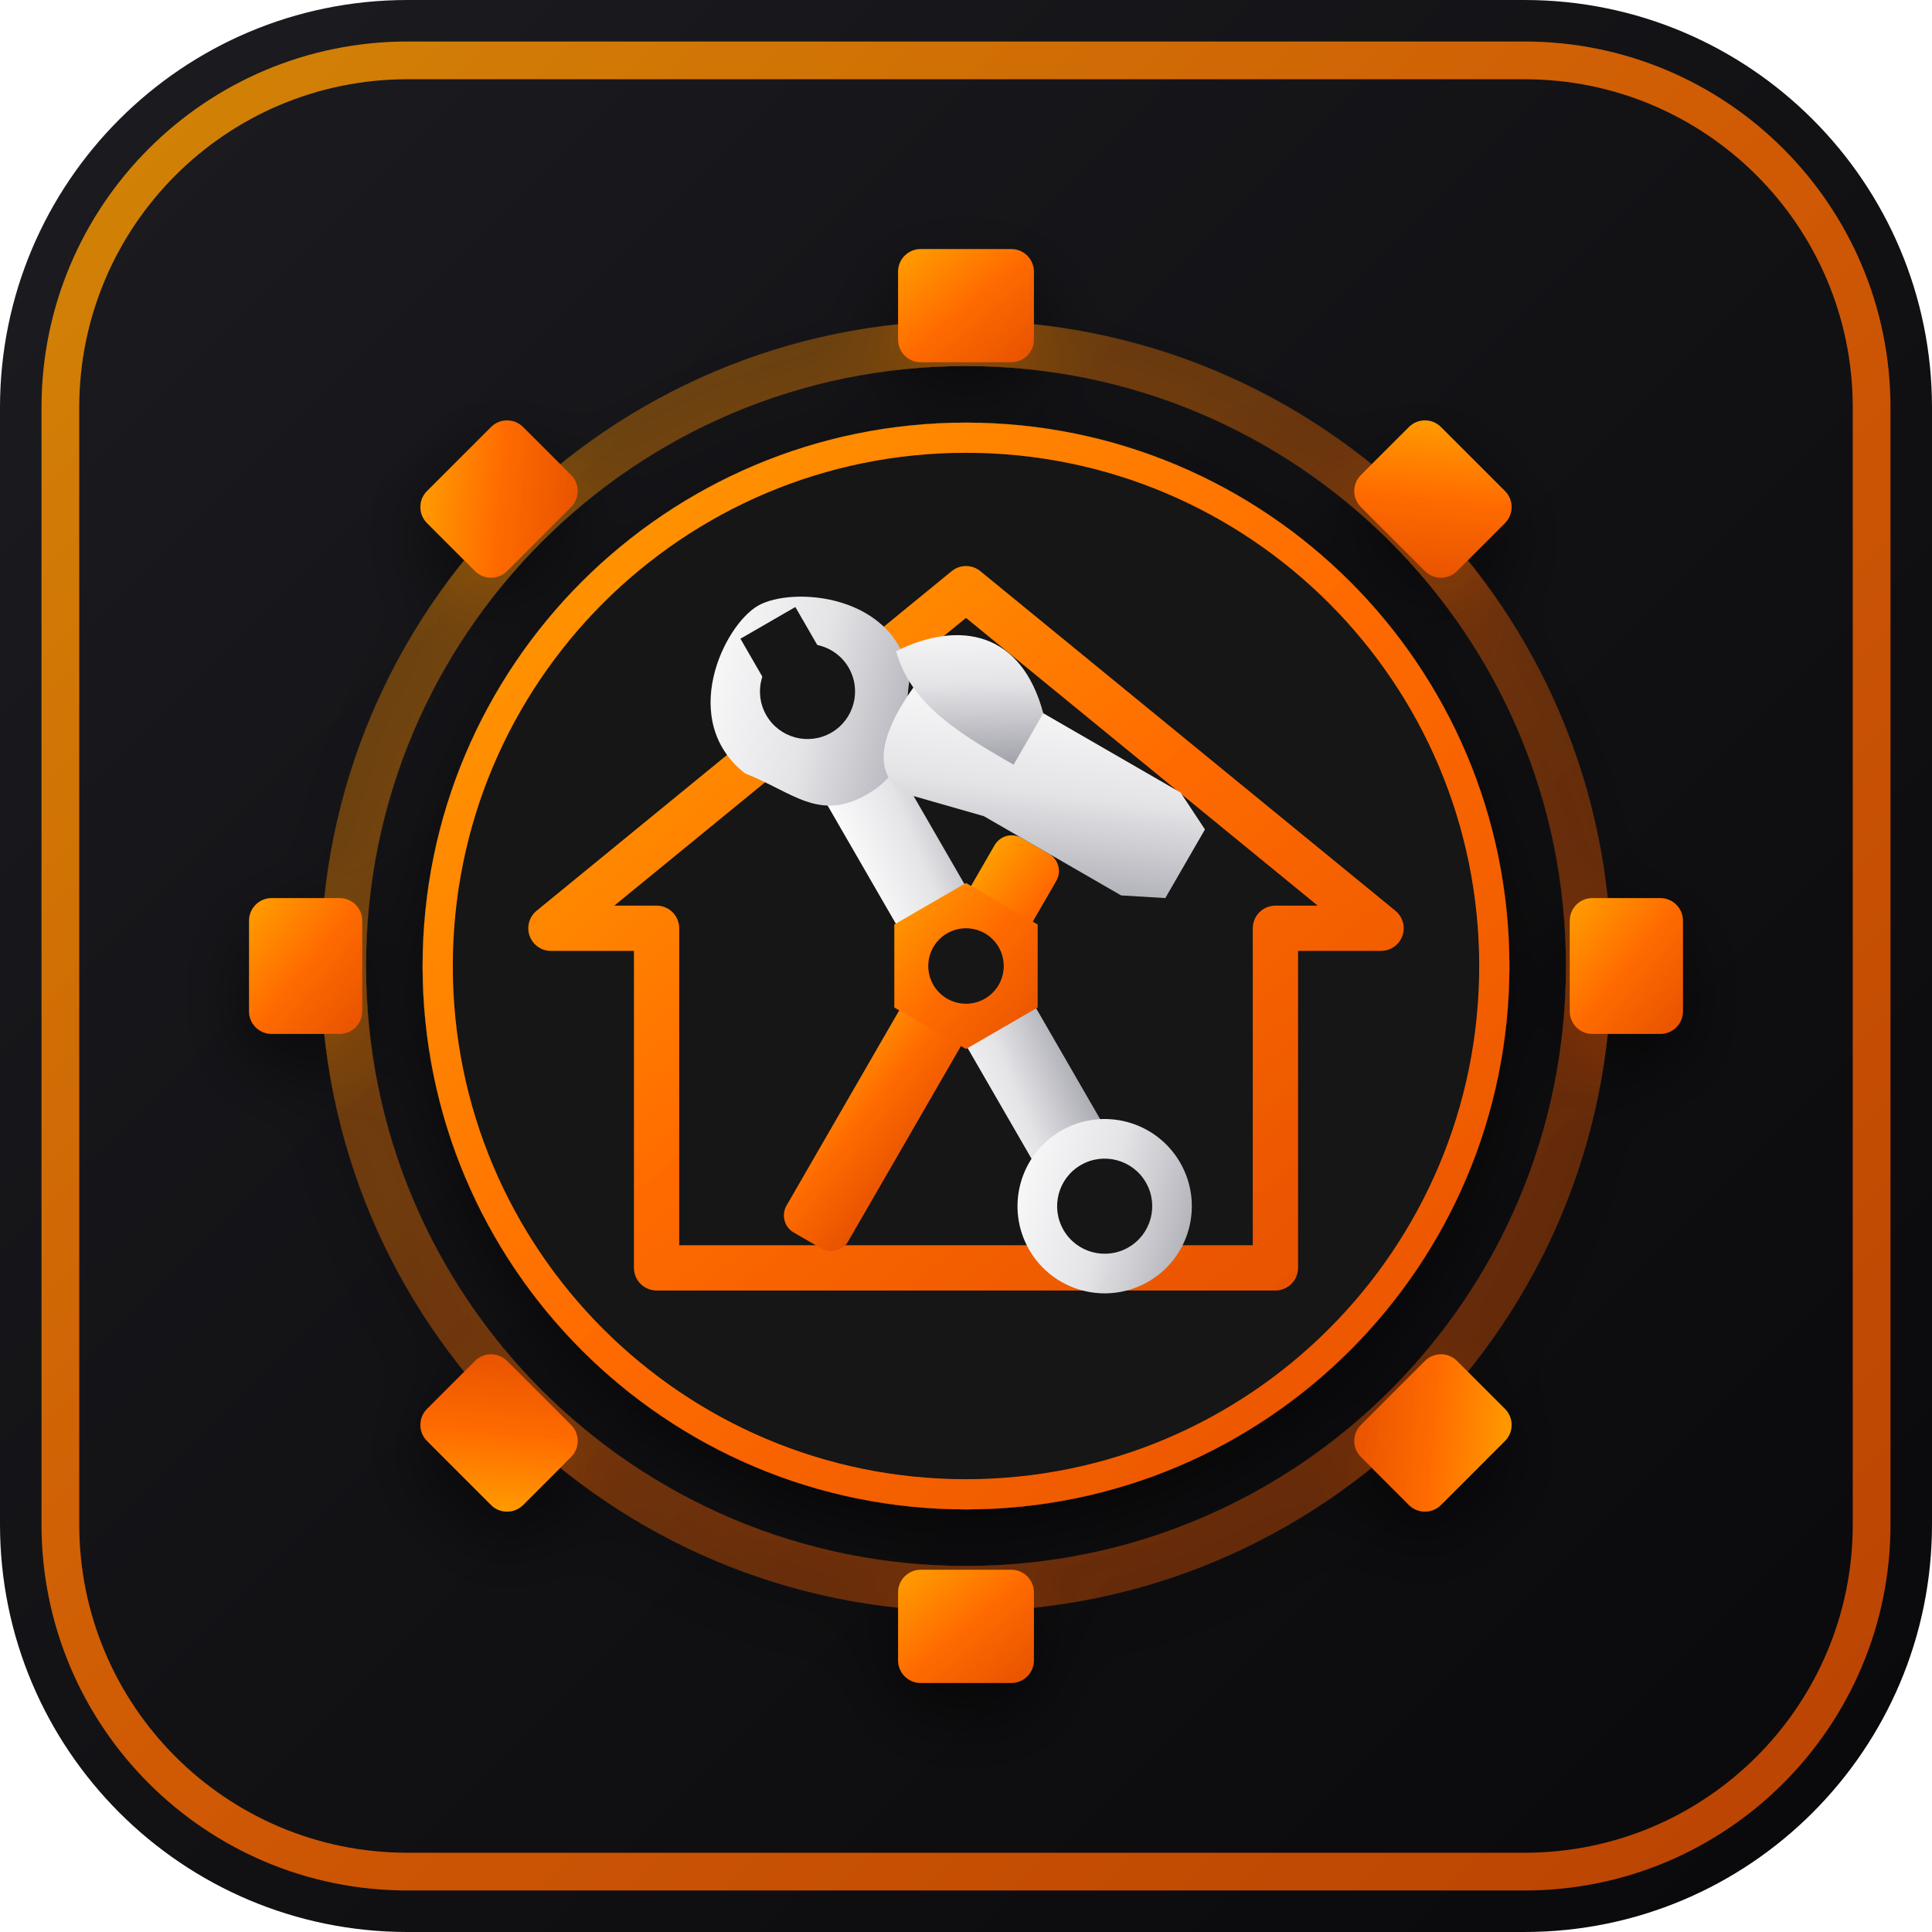
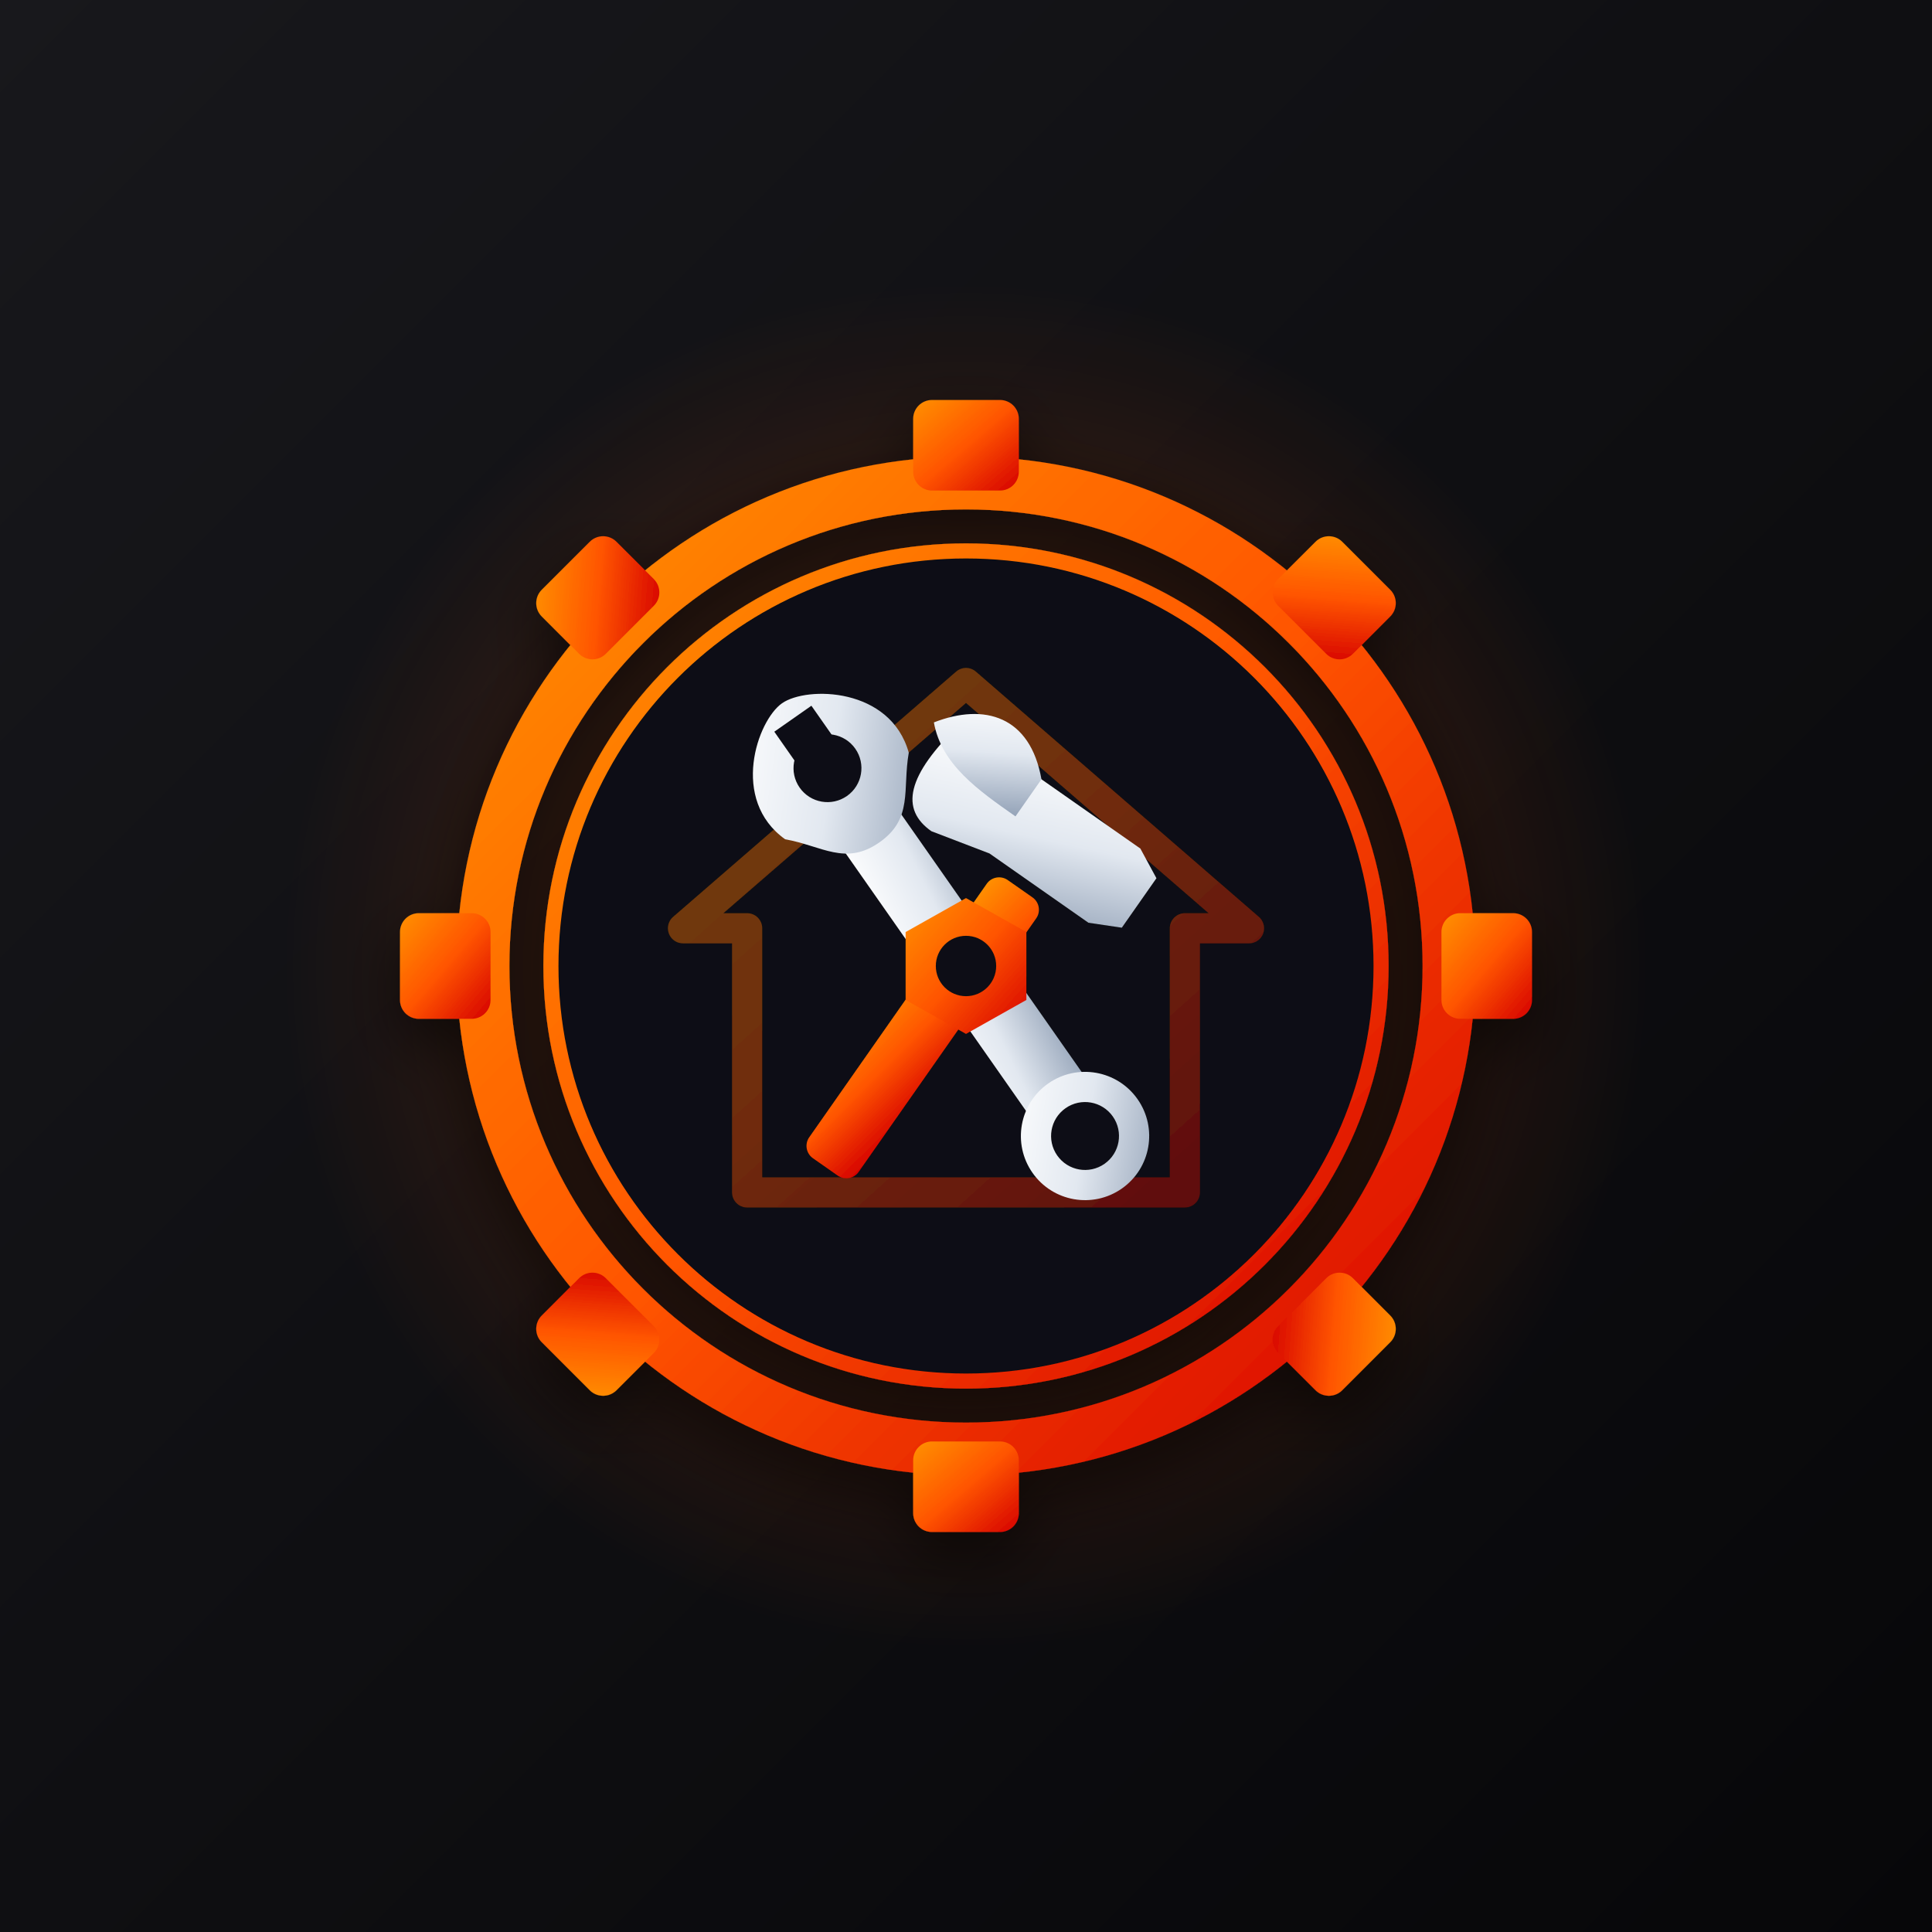
<svg xmlns="http://www.w3.org/2000/svg" viewBox="0 0 512 512" width="100%" height="100%">
  <defs>
    <linearGradient id="bgGrad" x1="0%" y1="0%" x2="100%" y2="100%">
-       <stop offset="0%" stop-color="#1C1C21" />
-       <stop offset="50%" stop-color="#121215" />
-       <stop offset="100%" stop-color="#09090B" />
+       <stop offset="0%" stop-color="#18181C" />
+       <stop offset="50%" stop-color="#0F0F12" />
+       <stop offset="100%" stop-color="#070709" />
    </linearGradient>
    <linearGradient id="orangeGrad" x1="0%" y1="0%" x2="100%" y2="100%">
-       <stop offset="0%" stop-color="#FFA000" />
-       <stop offset="50%" stop-color="#FF6B00" />
-       <stop offset="100%" stop-color="#E65100" />
+       <stop offset="0%" stop-color="#FF9100" />
+       <stop offset="50%" stop-color="#FF5500" />
+       <stop offset="100%" stop-color="#D50000" />
    </linearGradient>
-     <linearGradient id="silverGrad" x1="0%" y1="0%" x2="100%" y2="100%">
+     <linearGradient id="steelGrad" x1="0%" y1="0%" x2="100%" y2="100%">
      <stop offset="0%" stop-color="#FFFFFF" />
-       <stop offset="50%" stop-color="#E4E4E7" />
-       <stop offset="100%" stop-color="#A1A1AA" />
+       <stop offset="50%" stop-color="#E2E8F0" />
+       <stop offset="100%" stop-color="#94A3B8" />
    </linearGradient>
+     <radialGradient id="orangeGlow" cx="50%" cy="50%" r="50%">
+       <stop offset="0%" stop-color="#FF5500" stop-opacity="0.35" />
+       <stop offset="100%" stop-color="#FF5500" stop-opacity="0" />
+     </radialGradient>
    <filter id="shadow" x="-20%" y="-20%" width="140%" height="140%">
-       <feDropShadow dx="0" dy="8" stdDeviation="10" flood-color="#000000" flood-opacity="0.6" />
+       <feDropShadow dx="0" dy="6" stdDeviation="8" flood-color="#000000" flood-opacity="0.6" />
    </filter>
  </defs>
-   <rect width="512" height="512" rx="108" fill="url(#bgGrad)" />
-   <rect x="16" y="16" width="480" height="480" rx="92" fill="none" stroke="url(#orangeGrad)" stroke-width="10" stroke-opacity="0.8" />
-   <g filter="url(#shadow)" transform="translate(256, 256)">
+   <rect width="512" height="512" fill="url(#bgGrad)" />
+   <circle cx="256" cy="256" r="180" fill="url(#orangeGlow)" />
+   <g transform="translate(256, 256)" filter="url(#shadow)">
    <g fill="url(#orangeGrad)">
-       <circle r="165" fill="none" stroke="url(#orangeGrad)" stroke-width="12" opacity="0.35" />
-       <rect x="-18" y="-190" width="36" height="30" rx="6" />
-       <rect x="-18" y="160" width="36" height="30" rx="6" />
-       <rect x="-190" y="-18" width="30" height="36" rx="6" />
-       <rect x="160" y="-18" width="30" height="36" rx="6" />
-       <rect x="-18" y="-190" width="36" height="30" rx="6" transform="rotate(45)" />
-       <rect x="-18" y="-190" width="36" height="30" rx="6" transform="rotate(135)" />
-       <rect x="-18" y="-190" width="36" height="30" rx="6" transform="rotate(225)" />
-       <rect x="-18" y="-190" width="36" height="30" rx="6" transform="rotate(315)" />
+       <circle r="128" fill="none" stroke="url(#orangeGrad)" stroke-width="14" />
+       <rect x="-14" y="-150" width="28" height="24" rx="5" />
+       <rect x="-14" y="126" width="28" height="24" rx="5" />
+       <rect x="-150" y="-14" width="24" height="28" rx="5" />
+       <rect x="126" y="-14" width="24" height="28" rx="5" />
+       <rect x="-14" y="-150" width="28" height="24" rx="5" transform="rotate(45)" />
+       <rect x="-14" y="-150" width="28" height="24" rx="5" transform="rotate(135)" />
+       <rect x="-14" y="-150" width="28" height="24" rx="5" transform="rotate(225)" />
+       <rect x="-14" y="-150" width="28" height="24" rx="5" transform="rotate(315)" />
    </g>
-     <circle r="140" fill="#121215" stroke="url(#orangeGrad)" stroke-width="8" />
-     <path d="M 0 -100 L 110 -10 L 82 -10 L 82 80 L -82 80 L -82 -10 L -110 -10 Z" fill="none" stroke="url(#orangeGrad)" stroke-width="12" stroke-linejoin="round" />
-     <g transform="rotate(-30) scale(1.05)">
-       <rect x="-10" y="-75" width="20" height="145" rx="6" fill="url(#silverGrad)" />
-       <path d="M -24 -70 C -32 -90 -10 -105 0 -105 C 10 -105 32 -90 24 -70 C 16 -60 14 -50 0 -50 C -14 -50 -16 -60 -24 -70 Z" fill="url(#silverGrad)" />
-       <circle cx="0" cy="-80" r="12" fill="#121215" />
-       <rect x="-8" y="-100" width="16" height="25" fill="#121215" />
-       <circle cx="0" cy="70" r="22" fill="url(#silverGrad)" />
-       <circle cx="0" cy="70" r="12" fill="#121215" />
+     <circle r="110" fill="#0F0F12" stroke="url(#orangeGrad)" stroke-width="4" />
+     <path d="M 0 -75 L 75 -10 L 58 -10 L 58 60 L -58 60 L -58 -10 L -75 -10 Z" fill="none" stroke="url(#orangeGrad)" stroke-width="8" stroke-linejoin="round" opacity="0.4" />
+     <g transform="rotate(-35)">
+       <rect x="-9" y="-60" width="18" height="115" rx="5" fill="url(#steelGrad)" />
+       <path d="M -20 -55 C -26 -72 -8 -85 0 -85 C 8 -85 26 -72 20 -55 C 13 -48 11 -40 0 -40 C -11 -40 -13 -48 -20 -55 Z" fill="url(#steelGrad)" />
+       <circle cx="0" cy="-64" r="9" fill="#0F0F12" />
+       <rect x="-6" y="-80" width="12" height="20" fill="#0F0F12" />
+       <circle cx="0" cy="55" r="17" fill="url(#steelGrad)" />
+       <circle cx="0" cy="55" r="9" fill="#0F0F12" />
    </g>
-     <g transform="rotate(30) scale(1.05)">
-       <rect x="-9" y="-35" width="18" height="115" rx="5" fill="url(#orangeGrad)" />
-       <path d="M -45 -65 L 25 -65 L 35 -60 L 35 -40 L 25 -35 L -15 -35 L -35 -30 C -45 -30 -50 -40 -45 -65 Z" fill="url(#silverGrad)" />
-       <path d="M -15 -65 C -30 -80 -45 -75 -55 -60 C -45 -50 -30 -50 -15 -50 Z" fill="url(#silverGrad)" />
+     <g transform="rotate(35)">
+       <rect x="-8" y="-25" width="16" height="90" rx="4" fill="url(#orangeGrad)" />
+       <path d="M -38 -52 L 20 -52 L 28 -48 L 28 -32 L 20 -28 L -12 -28 L -28 -24 C -38 -24 -42 -32 -38 -52 Z" fill="url(#steelGrad)" />
+       <path d="M -12 -52 C -24 -64 -36 -60 -44 -48 C -36 -40 -24 -40 -12 -40 Z" fill="url(#steelGrad)" />
    </g>
-     <polygon points="0,-22 19,-11 19,11 0,22 -19,11 -19,-11" fill="url(#orangeGrad)" />
-     <circle cx="0" cy="0" r="10" fill="#121215" />
+     <polygon points="0,-18 16,-9 16,9 0,18 -16,9 -16,-9" fill="url(#orangeGrad)" />
+     <circle cx="0" cy="0" r="8" fill="#0F0F12" />
  </g>
</svg>
